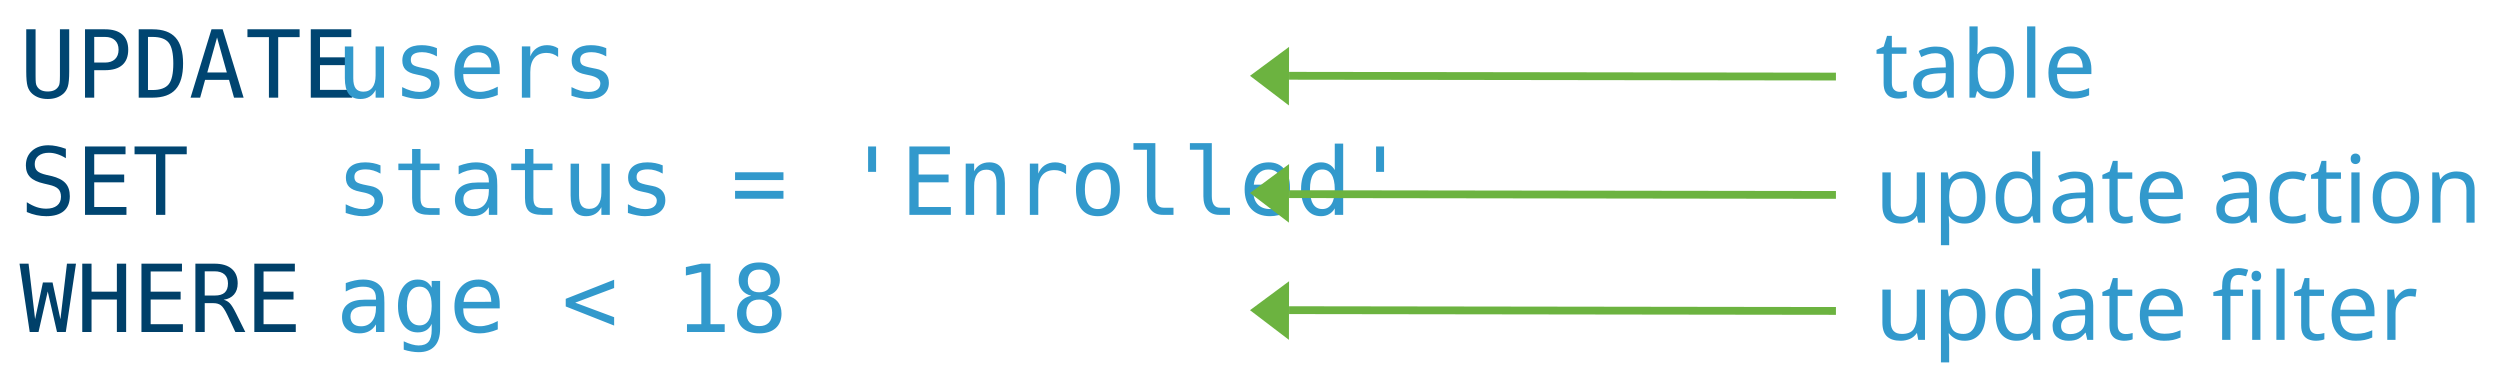
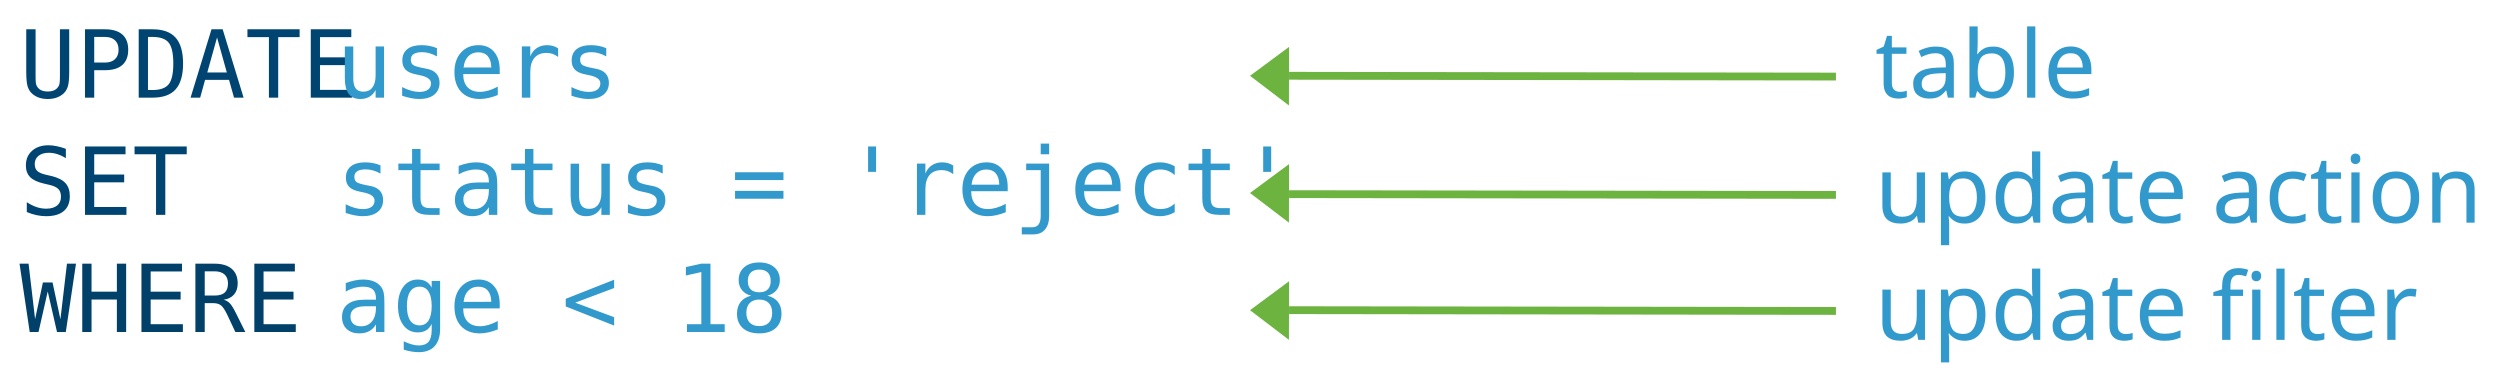
<svg xmlns="http://www.w3.org/2000/svg" version="1.1" x="0" y="0" width="640" height="100" viewBox="0, 0, 640, 100">
  <g id="Layer_1">
    <g>
      <text transform="matrix(1, 0, 0, 1, 41.5, 17.5)">
        <tspan x="-36.5" y="7.5" font-family="Inconsolata" font-size="24" fill="#004571">UPDATE</tspan>
      </text>
      <text transform="matrix(1, 0, 0, 1, 116.5, 17.5)">
        <tspan x="-30.5" y="7.5" font-family="Inconsolata" font-size="24" fill="#3299CC">users </tspan>
      </text>
      <text transform="matrix(1, 0, 0, 1, 23.5, 47.5)">
        <tspan x="-18.5" y="7.5" font-family="Inconsolata" font-size="24" fill="#004571">SET</tspan>
      </text>
      <text transform="matrix(1, 0, 0, 1, 200.5, 47.5)">
-         <tspan x="-114.5" y="7.5" font-family="Inconsolata" font-size="24" fill="#3299CC">status = 'Enrolled' </tspan>
+         <tspan x="-114.5" y="7.5" font-family="Inconsolata" font-size="24" fill="#3299CC">status = 'reject' </tspan>
      </text>
      <text transform="matrix(1, 0, 0, 1, 35.5, 77.5)">
        <tspan x="-30.5" y="7.5" font-family="Inconsolata" font-size="24" fill="#004069">WHERE</tspan>
      </text>
      <text transform="matrix(1, 0, 0, 1, 134.5, 77.5)">
        <tspan x="-48.5" y="7.5" font-family="Inconsolata" font-size="24" fill="#3299CC">age &lt; 18</tspan>
      </text>
    </g>
    <g id="table">
      <g>
        <path d="M470,19.6 L330,19.4" fill-opacity="0" stroke="#6CB340" stroke-width="2" />
        <path d="M330,12 L329.965,27 L320,19.408 L330,12 z" fill="#6CB340" />
      </g>
      <text transform="matrix(1, 0, 0, 1, 503.996, 17.5)">
        <tspan x="-23.996" y="7.5" font-family="GillSans" font-size="24" fill="#3299CC">table</tspan>
      </text>
    </g>
    <g id="action">
      <text transform="matrix(1, 0, 0, 1, 546.441, 49.5)">
        <tspan x="-66.441" y="7.5" font-family="GillSans" font-size="24" fill="#3299CC">update action</tspan>
      </text>
      <g>
        <path d="M470,49.9 L330,49.7" fill-opacity="0" stroke="#6CB340" stroke-width="2" />
        <path d="M330,42 L329.965,57 L320,49.408 L330,42 z" fill="#6CB340" />
      </g>
    </g>
    <g id="filter">
      <text transform="matrix(1, 0, 0, 1, 539.943, 79.5)">
        <tspan x="-59.943" y="7.5" font-family="GillSans" font-size="24" fill="#3299CC">update filter</tspan>
      </text>
      <g>
        <path d="M470,79.6 L330,79.4" fill-opacity="0" stroke="#6CB340" stroke-width="2" />
        <path d="M330,72 L329.965,87 L320,79.408 L330,72 z" fill="#6CB340" />
      </g>
    </g>
  </g>
</svg>
